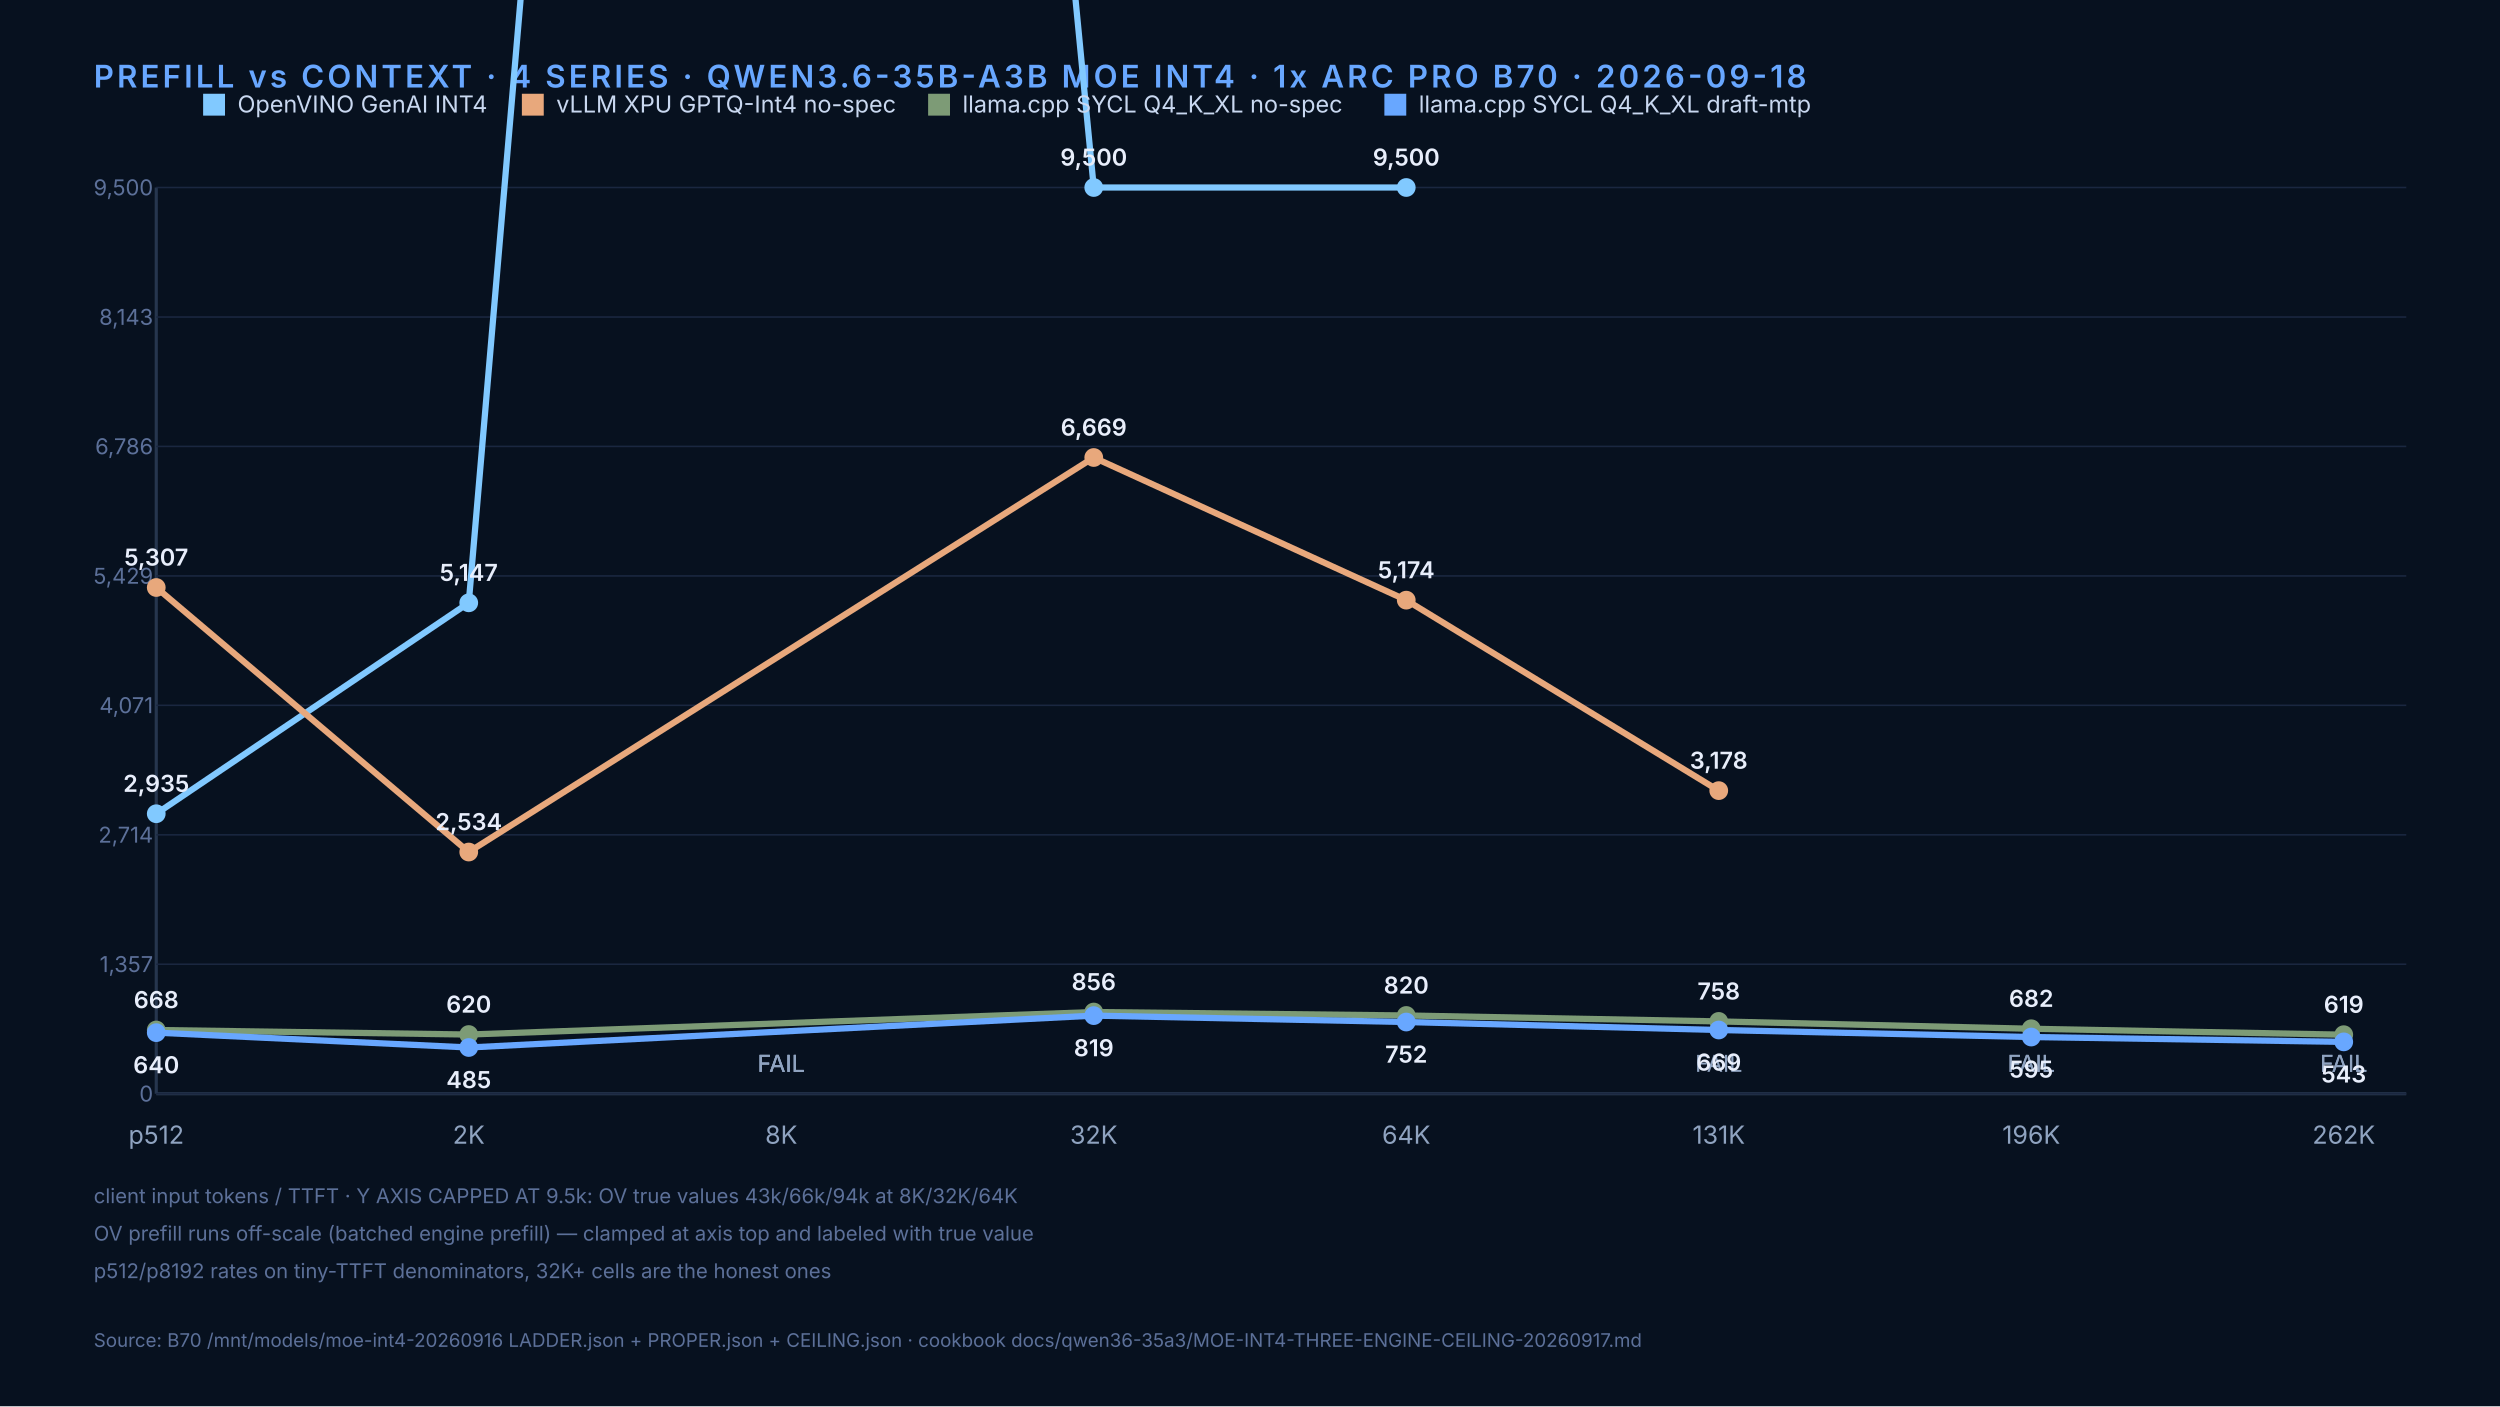
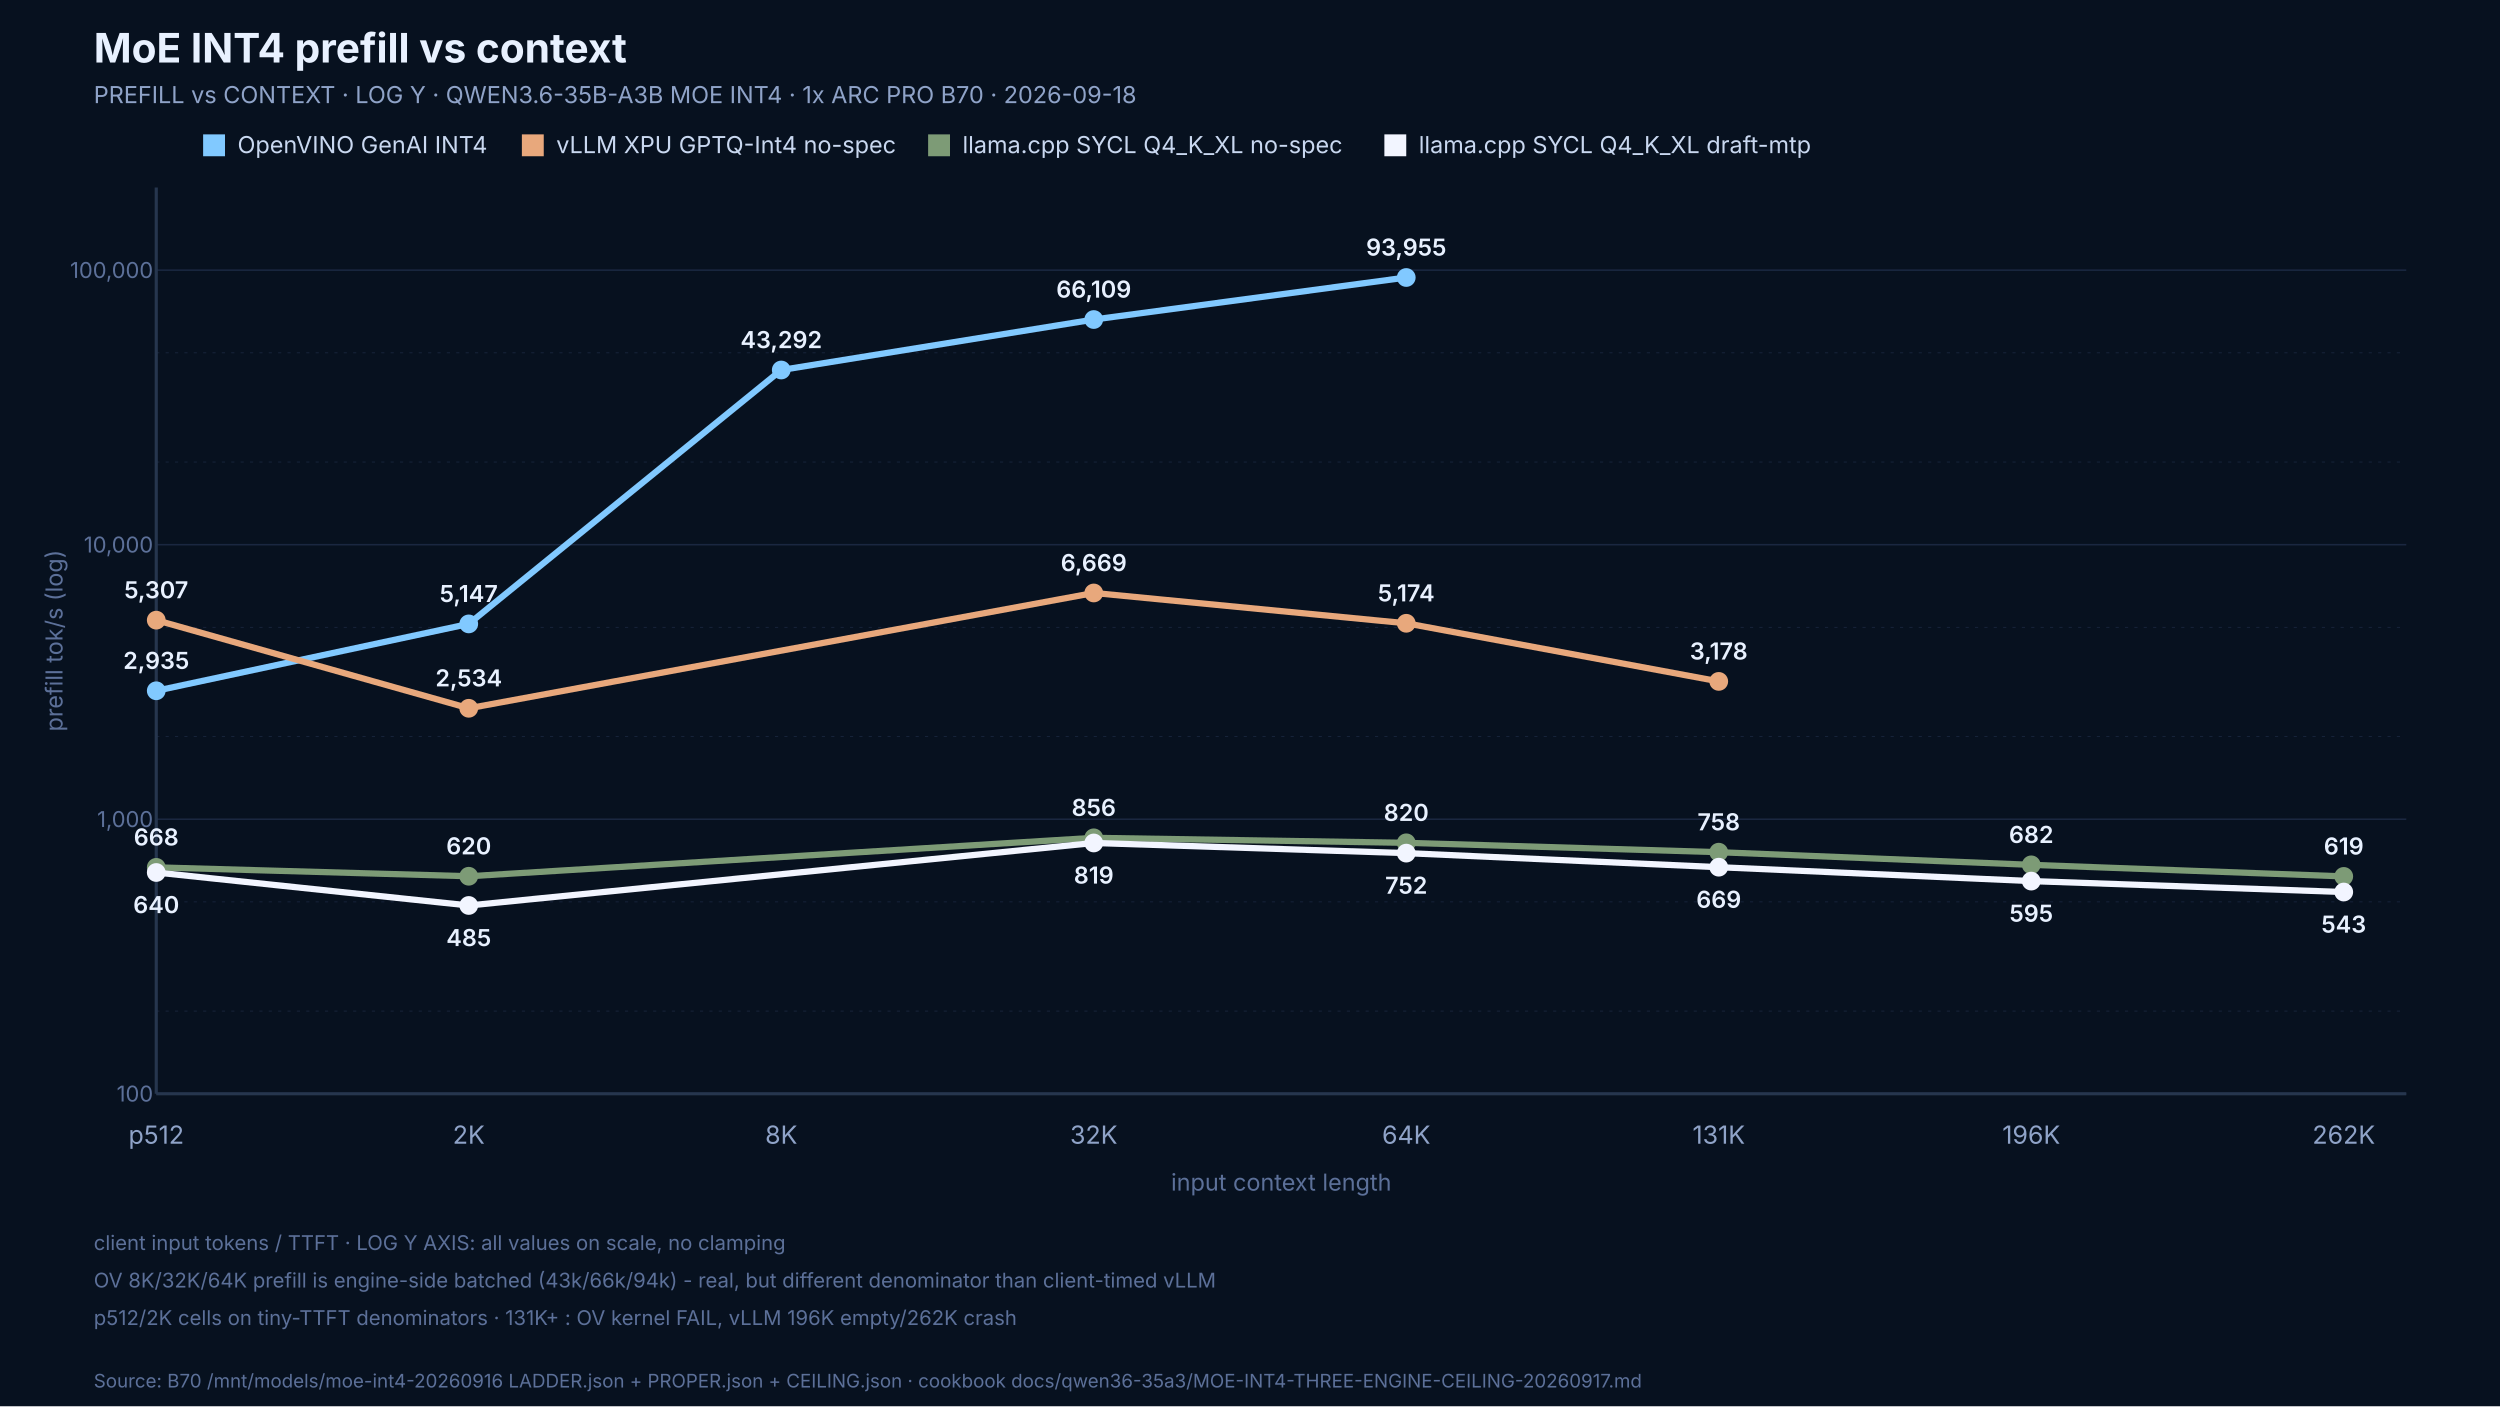
- <svg xmlns="http://www.w3.org/2000/svg" viewBox="0 0 1600 900" width="1600" height="900" role="img">
+ <svg xmlns="http://www.w3.org/2000/svg" width="1600" height="900" viewBox="0 0 1600 900">
  <rect width="1600" height="900" fill="#07111f" />
-   <text x="60" y="56" fill="#68a7ff" font-size="20" font-weight="600" font-family="Segoe UI, Inter, sans-serif" letter-spacing="2">PREFILL vs CONTEXT · 4 SERIES · QWEN3.6-35B-A3B MOE INT4 · 1x ARC PRO B70 · 2026-09-18</text>
+   <text x="60" y="40" fill="#e8f1ff" font-size="26" font-weight="700" font-family="Segoe UI, Inter, sans-serif">MoE INT4 prefill vs context</text>
+   <text x="60" y="66" fill="#8fa3c8" font-size="15" font-family="Segoe UI, Inter, sans-serif">PREFILL vs CONTEXT · LOG Y · QWEN3.6-35B-A3B MOE INT4 · 1x ARC PRO B70 · 2026-09-18</text>
+   <line x1="100" y1="700.0" x2="1540" y2="700.0" stroke="#1a2740" stroke-width="1" />
+   <text x="98" y="705.0" fill="#5c7099" font-size="14" font-family="Segoe UI, Inter, sans-serif" text-anchor="end">100</text>
+   <line x1="100" y1="524.3" x2="1540" y2="524.3" stroke="#1a2740" stroke-width="1" />
+   <text x="98" y="529.3" fill="#5c7099" font-size="14" font-family="Segoe UI, Inter, sans-serif" text-anchor="end">1,000</text>
+   <line x1="100" y1="348.6" x2="1540" y2="348.6" stroke="#1a2740" stroke-width="1" />
+   <text x="98" y="353.6" fill="#5c7099" font-size="14" font-family="Segoe UI, Inter, sans-serif" text-anchor="end">10,000</text>
+   <line x1="100" y1="172.9" x2="1540" y2="172.9" stroke="#1a2740" stroke-width="1" />
+   <text x="98" y="177.9" fill="#5c7099" font-size="14" font-family="Segoe UI, Inter, sans-serif" text-anchor="end">100,000</text>
+   <line x1="100" y1="647.1" x2="1540" y2="647.1" stroke="#1a2740" stroke-width="0.5" stroke-dasharray="2,4" />
+   <line x1="100" y1="577.2" x2="1540" y2="577.2" stroke="#1a2740" stroke-width="0.5" stroke-dasharray="2,4" />
+   <line x1="100" y1="471.4" x2="1540" y2="471.4" stroke="#1a2740" stroke-width="0.5" stroke-dasharray="2,4" />
+   <line x1="100" y1="401.5" x2="1540" y2="401.5" stroke="#1a2740" stroke-width="0.5" stroke-dasharray="2,4" />
+   <line x1="100" y1="295.7" x2="1540" y2="295.7" stroke="#1a2740" stroke-width="0.5" stroke-dasharray="2,4" />
+   <line x1="100" y1="225.8" x2="1540" y2="225.8" stroke="#1a2740" stroke-width="0.5" stroke-dasharray="2,4" />
+   <line x1="100" y1="120" x2="100" y2="700" stroke="#26364e" stroke-width="2" />
  <line x1="100" y1="700" x2="1540" y2="700" stroke="#26364e" stroke-width="2" />
-   <line x1="100" y1="120" x2="100" y2="700" stroke="#26364e" stroke-width="2" />
-   <g stroke="#1a2740" stroke-width="1">
-     <line x1="100" y1="700.0" x2="1540" y2="700.0" />
-     <line x1="100" y1="617.1" x2="1540" y2="617.1" />
-     <line x1="100" y1="534.3" x2="1540" y2="534.3" />
-     <line x1="100" y1="451.4" x2="1540" y2="451.4" />
-     <line x1="100" y1="368.6" x2="1540" y2="368.6" />
-     <line x1="100" y1="285.7" x2="1540" y2="285.7" />
-     <line x1="100" y1="202.9" x2="1540" y2="202.9" />
-     <line x1="100" y1="120.0" x2="1540" y2="120.0" />
-   </g>
-   <g fill="#5c7099" font-size="14" font-family="Segoe UI, Inter, sans-serif" text-anchor="end">
-     <text x="98" y="705.0">0</text>
-     <text x="98" y="622.1">1,357</text>
-     <text x="98" y="539.3">2,714</text>
-     <text x="98" y="456.4">4,071</text>
-     <text x="98" y="373.6">5,429</text>
-     <text x="98" y="290.7">6,786</text>
-     <text x="98" y="207.9">8,143</text>
-     <text x="98" y="125.0">9,500</text>
-   </g>
-   <text x="100" y="732" fill="#8fa3c0" font-size="16" font-family="Segoe UI, Inter, sans-serif" text-anchor="middle">p512</text>
-   <text x="300" y="732" fill="#8fa3c0" font-size="16" font-family="Segoe UI, Inter, sans-serif" text-anchor="middle">2K</text>
-   <text x="500" y="732" fill="#8fa3c0" font-size="16" font-family="Segoe UI, Inter, sans-serif" text-anchor="middle">8K</text>
-   <text x="700" y="732" fill="#8fa3c0" font-size="16" font-family="Segoe UI, Inter, sans-serif" text-anchor="middle">32K</text>
-   <text x="900" y="732" fill="#8fa3c0" font-size="16" font-family="Segoe UI, Inter, sans-serif" text-anchor="middle">64K</text>
-   <text x="1100" y="732" fill="#8fa3c0" font-size="16" font-family="Segoe UI, Inter, sans-serif" text-anchor="middle">131K</text>
-   <text x="1300" y="732" fill="#8fa3c0" font-size="16" font-family="Segoe UI, Inter, sans-serif" text-anchor="middle">196K</text>
-   <text x="1500" y="732" fill="#8fa3c0" font-size="16" font-family="Segoe UI, Inter, sans-serif" text-anchor="middle">262K</text>
-   <polyline points="100,520.8 300,385.8 500,-1943.1 700,120.0 900,120.0" fill="none" stroke="#81c9ff" stroke-width="4" />
+   <text x="100" y="732" fill="#8fa3c8" font-size="16" font-family="Segoe UI, Inter, sans-serif" text-anchor="middle">p512</text>
+   <text x="300" y="732" fill="#8fa3c8" font-size="16" font-family="Segoe UI, Inter, sans-serif" text-anchor="middle">2K</text>
+   <text x="500" y="732" fill="#8fa3c8" font-size="16" font-family="Segoe UI, Inter, sans-serif" text-anchor="middle">8K</text>
+   <text x="700" y="732" fill="#8fa3c8" font-size="16" font-family="Segoe UI, Inter, sans-serif" text-anchor="middle">32K</text>
+   <text x="900" y="732" fill="#8fa3c8" font-size="16" font-family="Segoe UI, Inter, sans-serif" text-anchor="middle">64K</text>
+   <text x="1100" y="732" fill="#8fa3c8" font-size="16" font-family="Segoe UI, Inter, sans-serif" text-anchor="middle">131K</text>
+   <text x="1300" y="732" fill="#8fa3c8" font-size="16" font-family="Segoe UI, Inter, sans-serif" text-anchor="middle">196K</text>
+   <text x="1500" y="732" fill="#8fa3c8" font-size="16" font-family="Segoe UI, Inter, sans-serif" text-anchor="middle">262K</text>
+   <text x="40" y="410" fill="#5c7099" font-size="15" font-family="Segoe UI, Inter, sans-serif" transform="rotate(-90 40 410)" text-anchor="middle">prefill tok/s (log)</text>
+   <text x="820" y="762" fill="#5c7099" font-size="15" font-family="Segoe UI, Inter, sans-serif" text-anchor="middle">input context length</text>
+   <polyline points="100,442.1 300,399.3 500,236.8 700,204.5 900,177.6" fill="none" stroke="#81c9ff" stroke-width="4" />
  <g fill="#81c9ff">
-     <circle cx="100" cy="520.8" r="6" />
-     <circle cx="300" cy="385.8" r="6" />
-     <circle cx="500" cy="-1943.1" r="6" />
-     <circle cx="700" cy="120.0" r="6" />
-     <circle cx="900" cy="120.0" r="6" />
+     <circle cx="100" cy="442.1" r="6" />
+     <circle cx="300" cy="399.3" r="6" />
+     <circle cx="500" cy="236.8" r="6" />
+     <circle cx="700" cy="204.5" r="6" />
+     <circle cx="900" cy="177.6" r="6" />
  </g>
  <g text-anchor="middle">
-     <text x="100" y="506.8" fill="#e8eefb" font-size="15" font-weight="600" font-family="Segoe UI, Inter, sans-serif" text-anchor="middle">2,935</text>
-     <text x="300" y="371.8" fill="#e8eefb" font-size="15" font-weight="600" font-family="Segoe UI, Inter, sans-serif" text-anchor="middle">5,147</text>
-     <text x="500" y="-1957.1" fill="#e8eefb" font-size="15" font-weight="600" font-family="Segoe UI, Inter, sans-serif" text-anchor="middle">43,292</text>
-     <text x="700" y="106.0" fill="#e8eefb" font-size="15" font-weight="600" font-family="Segoe UI, Inter, sans-serif" text-anchor="middle">9,500</text>
-     <text x="900" y="106.0" fill="#e8eefb" font-size="15" font-weight="600" font-family="Segoe UI, Inter, sans-serif" text-anchor="middle">9,500</text>
-     <text x="1100" y="686" fill="#8fa3c0" font-size="15" font-family="Segoe UI, Inter, sans-serif" text-anchor="middle">FAIL</text>
-     <text x="1300" y="686" fill="#8fa3c0" font-size="15" font-family="Segoe UI, Inter, sans-serif" text-anchor="middle">FAIL</text>
-     <text x="1500" y="686" fill="#8fa3c0" font-size="15" font-family="Segoe UI, Inter, sans-serif" text-anchor="middle">FAIL</text>
+     <text x="100" y="428.1" fill="#e8f1ff" font-size="15" font-weight="600" font-family="Segoe UI, Inter, sans-serif" text-anchor="middle">2,935</text>
+     <text x="300" y="385.3" fill="#e8f1ff" font-size="15" font-weight="600" font-family="Segoe UI, Inter, sans-serif" text-anchor="middle">5,147</text>
+     <text x="500" y="222.8" fill="#e8f1ff" font-size="15" font-weight="600" font-family="Segoe UI, Inter, sans-serif" text-anchor="middle">43,292</text>
+     <text x="700" y="190.5" fill="#e8f1ff" font-size="15" font-weight="600" font-family="Segoe UI, Inter, sans-serif" text-anchor="middle">66,109</text>
+     <text x="900" y="163.6" fill="#e8f1ff" font-size="15" font-weight="600" font-family="Segoe UI, Inter, sans-serif" text-anchor="middle">93,955</text>
  </g>
-   <polyline points="100,376.0 300,545.3 700,292.8 900,384.1 1100,506.0" fill="none" stroke="#e8a87c" stroke-width="4" />
+   <polyline points="100,396.9 300,453.3 700,379.5 900,398.9 1100,436.1" fill="none" stroke="#e8a87c" stroke-width="4" />
  <g fill="#e8a87c">
-     <circle cx="100" cy="376.0" r="6" />
-     <circle cx="300" cy="545.3" r="6" />
-     <circle cx="700" cy="292.8" r="6" />
-     <circle cx="900" cy="384.1" r="6" />
-     <circle cx="1100" cy="506.0" r="6" />
+     <circle cx="100" cy="396.9" r="6" />
+     <circle cx="300" cy="453.3" r="6" />
+     <circle cx="700" cy="379.5" r="6" />
+     <circle cx="900" cy="398.9" r="6" />
+     <circle cx="1100" cy="436.1" r="6" />
  </g>
  <g text-anchor="middle">
-     <text x="100" y="362.0" fill="#e8eefb" font-size="15" font-weight="600" font-family="Segoe UI, Inter, sans-serif" text-anchor="middle">5,307</text>
-     <text x="300" y="531.3" fill="#e8eefb" font-size="15" font-weight="600" font-family="Segoe UI, Inter, sans-serif" text-anchor="middle">2,534</text>
-     <text x="500" y="686" fill="#8fa3c0" font-size="15" font-family="Segoe UI, Inter, sans-serif" text-anchor="middle">FAIL</text>
-     <text x="700" y="278.8" fill="#e8eefb" font-size="15" font-weight="600" font-family="Segoe UI, Inter, sans-serif" text-anchor="middle">6,669</text>
-     <text x="900" y="370.1" fill="#e8eefb" font-size="15" font-weight="600" font-family="Segoe UI, Inter, sans-serif" text-anchor="middle">5,174</text>
-     <text x="1100" y="492.0" fill="#e8eefb" font-size="15" font-weight="600" font-family="Segoe UI, Inter, sans-serif" text-anchor="middle">3,178</text>
-     <text x="1300" y="686" fill="#8fa3c0" font-size="15" font-family="Segoe UI, Inter, sans-serif" text-anchor="middle">FAIL</text>
-     <text x="1500" y="686" fill="#8fa3c0" font-size="15" font-family="Segoe UI, Inter, sans-serif" text-anchor="middle">FAIL</text>
+     <text x="100" y="382.9" fill="#e8f1ff" font-size="15" font-weight="600" font-family="Segoe UI, Inter, sans-serif" text-anchor="middle">5,307</text>
+     <text x="300" y="439.3" fill="#e8f1ff" font-size="15" font-weight="600" font-family="Segoe UI, Inter, sans-serif" text-anchor="middle">2,534</text>
+     <text x="700" y="365.5" fill="#e8f1ff" font-size="15" font-weight="600" font-family="Segoe UI, Inter, sans-serif" text-anchor="middle">6,669</text>
+     <text x="900" y="384.9" fill="#e8f1ff" font-size="15" font-weight="600" font-family="Segoe UI, Inter, sans-serif" text-anchor="middle">5,174</text>
+     <text x="1100" y="422.1" fill="#e8f1ff" font-size="15" font-weight="600" font-family="Segoe UI, Inter, sans-serif" text-anchor="middle">3,178</text>
  </g>
-   <polyline points="100,659.2 300,662.1 700,647.7 900,649.9 1100,653.7 1300,658.4 1500,662.2" fill="none" stroke="#7d9b76" stroke-width="4" />
+   <polyline points="100,555.1 300,560.8 700,536.2 900,539.4 1100,545.4 1300,553.5 1500,560.9" fill="none" stroke="#7d9b76" stroke-width="4" />
  <g fill="#7d9b76">
-     <circle cx="100" cy="659.2" r="6" />
-     <circle cx="300" cy="662.1" r="6" />
-     <circle cx="700" cy="647.7" r="6" />
-     <circle cx="900" cy="649.9" r="6" />
-     <circle cx="1100" cy="653.7" r="6" />
-     <circle cx="1300" cy="658.4" r="6" />
-     <circle cx="1500" cy="662.2" r="6" />
+     <circle cx="100" cy="555.1" r="6" />
+     <circle cx="300" cy="560.8" r="6" />
+     <circle cx="700" cy="536.2" r="6" />
+     <circle cx="900" cy="539.4" r="6" />
+     <circle cx="1100" cy="545.4" r="6" />
+     <circle cx="1300" cy="553.5" r="6" />
+     <circle cx="1500" cy="560.9" r="6" />
  </g>
  <g text-anchor="middle">
-     <text x="100" y="645.2" fill="#e8eefb" font-size="15" font-weight="600" font-family="Segoe UI, Inter, sans-serif" text-anchor="middle">668</text>
-     <text x="300" y="648.1" fill="#e8eefb" font-size="15" font-weight="600" font-family="Segoe UI, Inter, sans-serif" text-anchor="middle">620</text>
-     <text x="500" y="686" fill="#8fa3c0" font-size="15" font-family="Segoe UI, Inter, sans-serif" text-anchor="middle">FAIL</text>
-     <text x="700" y="633.7" fill="#e8eefb" font-size="15" font-weight="600" font-family="Segoe UI, Inter, sans-serif" text-anchor="middle">856</text>
-     <text x="900" y="635.9" fill="#e8eefb" font-size="15" font-weight="600" font-family="Segoe UI, Inter, sans-serif" text-anchor="middle">820</text>
-     <text x="1100" y="639.7" fill="#e8eefb" font-size="15" font-weight="600" font-family="Segoe UI, Inter, sans-serif" text-anchor="middle">758</text>
-     <text x="1300" y="644.4" fill="#e8eefb" font-size="15" font-weight="600" font-family="Segoe UI, Inter, sans-serif" text-anchor="middle">682</text>
-     <text x="1500" y="648.2" fill="#e8eefb" font-size="15" font-weight="600" font-family="Segoe UI, Inter, sans-serif" text-anchor="middle">619</text>
+     <text x="100" y="541.1" fill="#e8f1ff" font-size="15" font-weight="600" font-family="Segoe UI, Inter, sans-serif" text-anchor="middle">668</text>
+     <text x="300" y="546.8" fill="#e8f1ff" font-size="15" font-weight="600" font-family="Segoe UI, Inter, sans-serif" text-anchor="middle">620</text>
+     <text x="700" y="522.2" fill="#e8f1ff" font-size="15" font-weight="600" font-family="Segoe UI, Inter, sans-serif" text-anchor="middle">856</text>
+     <text x="900" y="525.4" fill="#e8f1ff" font-size="15" font-weight="600" font-family="Segoe UI, Inter, sans-serif" text-anchor="middle">820</text>
+     <text x="1100" y="531.4" fill="#e8f1ff" font-size="15" font-weight="600" font-family="Segoe UI, Inter, sans-serif" text-anchor="middle">758</text>
+     <text x="1300" y="539.5" fill="#e8f1ff" font-size="15" font-weight="600" font-family="Segoe UI, Inter, sans-serif" text-anchor="middle">682</text>
+     <text x="1500" y="546.9" fill="#e8f1ff" font-size="15" font-weight="600" font-family="Segoe UI, Inter, sans-serif" text-anchor="middle">619</text>
  </g>
-   <polyline points="100,660.9 300,670.4 700,650.0 900,654.1 1100,659.2 1300,663.7 1500,666.8" fill="none" stroke="#68a7ff" stroke-width="4" />
-   <g fill="#68a7ff">
-     <circle cx="100" cy="660.9" r="6" />
-     <circle cx="300" cy="670.4" r="6" />
-     <circle cx="700" cy="650.0" r="6" />
-     <circle cx="900" cy="654.1" r="6" />
-     <circle cx="1100" cy="659.2" r="6" />
-     <circle cx="1300" cy="663.7" r="6" />
-     <circle cx="1500" cy="666.8" r="6" />
+   <polyline points="100,558.4 300,579.5 700,539.5 900,546.0 1100,555.0 1300,563.9 1500,570.9" fill="none" stroke="#f2f5ff" stroke-width="4" />
+   <g fill="#f2f5ff">
+     <circle cx="100" cy="558.4" r="6" />
+     <circle cx="300" cy="579.5" r="6" />
+     <circle cx="700" cy="539.5" r="6" />
+     <circle cx="900" cy="546.0" r="6" />
+     <circle cx="1100" cy="555.0" r="6" />
+     <circle cx="1300" cy="563.9" r="6" />
+     <circle cx="1500" cy="570.9" r="6" />
  </g>
  <g text-anchor="middle">
-     <text x="100" y="686.9" fill="#e8eefb" font-size="15" font-weight="600" font-family="Segoe UI, Inter, sans-serif" text-anchor="middle">640</text>
-     <text x="300" y="696.4" fill="#e8eefb" font-size="15" font-weight="600" font-family="Segoe UI, Inter, sans-serif" text-anchor="middle">485</text>
-     <text x="500" y="686" fill="#8fa3c0" font-size="15" font-family="Segoe UI, Inter, sans-serif" text-anchor="middle">FAIL</text>
-     <text x="700" y="676.0" fill="#e8eefb" font-size="15" font-weight="600" font-family="Segoe UI, Inter, sans-serif" text-anchor="middle">819</text>
-     <text x="900" y="680.1" fill="#e8eefb" font-size="15" font-weight="600" font-family="Segoe UI, Inter, sans-serif" text-anchor="middle">752</text>
-     <text x="1100" y="685.2" fill="#e8eefb" font-size="15" font-weight="600" font-family="Segoe UI, Inter, sans-serif" text-anchor="middle">669</text>
-     <text x="1300" y="689.7" fill="#e8eefb" font-size="15" font-weight="600" font-family="Segoe UI, Inter, sans-serif" text-anchor="middle">595</text>
-     <text x="1500" y="692.8" fill="#e8eefb" font-size="15" font-weight="600" font-family="Segoe UI, Inter, sans-serif" text-anchor="middle">543</text>
+     <text x="100" y="584.4" fill="#e8f1ff" font-size="15" font-weight="600" font-family="Segoe UI, Inter, sans-serif" text-anchor="middle">640</text>
+     <text x="300" y="605.5" fill="#e8f1ff" font-size="15" font-weight="600" font-family="Segoe UI, Inter, sans-serif" text-anchor="middle">485</text>
+     <text x="700" y="565.5" fill="#e8f1ff" font-size="15" font-weight="600" font-family="Segoe UI, Inter, sans-serif" text-anchor="middle">819</text>
+     <text x="900" y="572.0" fill="#e8f1ff" font-size="15" font-weight="600" font-family="Segoe UI, Inter, sans-serif" text-anchor="middle">752</text>
+     <text x="1100" y="581.0" fill="#e8f1ff" font-size="15" font-weight="600" font-family="Segoe UI, Inter, sans-serif" text-anchor="middle">669</text>
+     <text x="1300" y="589.9" fill="#e8f1ff" font-size="15" font-weight="600" font-family="Segoe UI, Inter, sans-serif" text-anchor="middle">595</text>
+     <text x="1500" y="596.9" fill="#e8f1ff" font-size="15" font-weight="600" font-family="Segoe UI, Inter, sans-serif" text-anchor="middle">543</text>
  </g>
  <g>
-     <rect x="130" y="60" width="14" height="14" fill="#81c9ff" />
-     <text x="152" y="72" fill="#c9d8f0" font-size="15" font-family="Segoe UI, Inter, sans-serif">OpenVINO GenAI INT4</text>
-     <rect x="334" y="60" width="14" height="14" fill="#e8a87c" />
-     <text x="356" y="72" fill="#c9d8f0" font-size="15" font-family="Segoe UI, Inter, sans-serif">vLLM XPU GPTQ-Int4 no-spec</text>
-     <rect x="594" y="60" width="14" height="14" fill="#7d9b76" />
-     <text x="616" y="72" fill="#c9d8f0" font-size="15" font-family="Segoe UI, Inter, sans-serif">llama.cpp SYCL Q4_K_XL no-spec</text>
-     <rect x="886" y="60" width="14" height="14" fill="#68a7ff" />
-     <text x="908" y="72" fill="#c9d8f0" font-size="15" font-family="Segoe UI, Inter, sans-serif">llama.cpp SYCL Q4_K_XL draft-mtp</text>
+     <rect x="130" y="86" width="14" height="14" fill="#81c9ff" />
+     <text x="152" y="98" fill="#c9d8f0" font-size="15" font-family="Segoe UI, Inter, sans-serif">OpenVINO GenAI INT4</text>
+     <rect x="334" y="86" width="14" height="14" fill="#e8a87c" />
+     <text x="356" y="98" fill="#c9d8f0" font-size="15" font-family="Segoe UI, Inter, sans-serif">vLLM XPU GPTQ-Int4 no-spec</text>
+     <rect x="594" y="86" width="14" height="14" fill="#7d9b76" />
+     <text x="616" y="98" fill="#c9d8f0" font-size="15" font-family="Segoe UI, Inter, sans-serif">llama.cpp SYCL Q4_K_XL no-spec</text>
+     <rect x="886" y="86" width="14" height="14" fill="#f2f5ff" />
+     <text x="908" y="98" fill="#c9d8f0" font-size="15" font-family="Segoe UI, Inter, sans-serif">llama.cpp SYCL Q4_K_XL draft-mtp</text>
  </g>
-   <text x="60" y="770" fill="#5c7099" font-size="13" font-family="Segoe UI, Inter, sans-serif">client input tokens / TTFT · Y AXIS CAPPED AT 9.5k: OV true values 43k/66k/94k at 8K/32K/64K</text>
-   <text x="60" y="794" fill="#5c7099" font-size="13" font-family="Segoe UI, Inter, sans-serif">OV prefill runs off-scale (batched engine prefill) — clamped at axis top and labeled with true value</text>
-   <text x="60" y="818" fill="#5c7099" font-size="13" font-family="Segoe UI, Inter, sans-serif">p512/p8192 rates on tiny-TTFT denominators, 32K+ cells are the honest ones</text>
-   <text x="60" y="862" fill="#5c7099" font-size="12" font-family="Segoe UI, Inter, sans-serif">Source: B70 /mnt/models/moe-int4-20260916 LADDER.json + PROPER.json + CEILING.json · cookbook docs/qwen36-35a3/MOE-INT4-THREE-ENGINE-CEILING-20260917.md</text>
+   <text x="60" y="800" fill="#5c7099" font-size="13" font-family="Segoe UI, Inter, sans-serif">client input tokens / TTFT · LOG Y AXIS: all values on scale, no clamping</text>
+   <text x="60" y="824" fill="#5c7099" font-size="13" font-family="Segoe UI, Inter, sans-serif">OV 8K/32K/64K prefill is engine-side batched (43k/66k/94k) - real, but different denominator than client-timed vLLM</text>
+   <text x="60" y="848" fill="#5c7099" font-size="13" font-family="Segoe UI, Inter, sans-serif">p512/2K cells on tiny-TTFT denominators · 131K+ : OV kernel FAIL, vLLM 196K empty/262K crash</text>
+   <text x="60" y="888" fill="#5c7099" font-size="12" font-family="Segoe UI, Inter, sans-serif">Source: B70 /mnt/models/moe-int4-20260916 LADDER.json + PROPER.json + CEILING.json · cookbook docs/qwen36-35a3/MOE-INT4-THREE-ENGINE-CEILING-20260917.md</text>
</svg>
